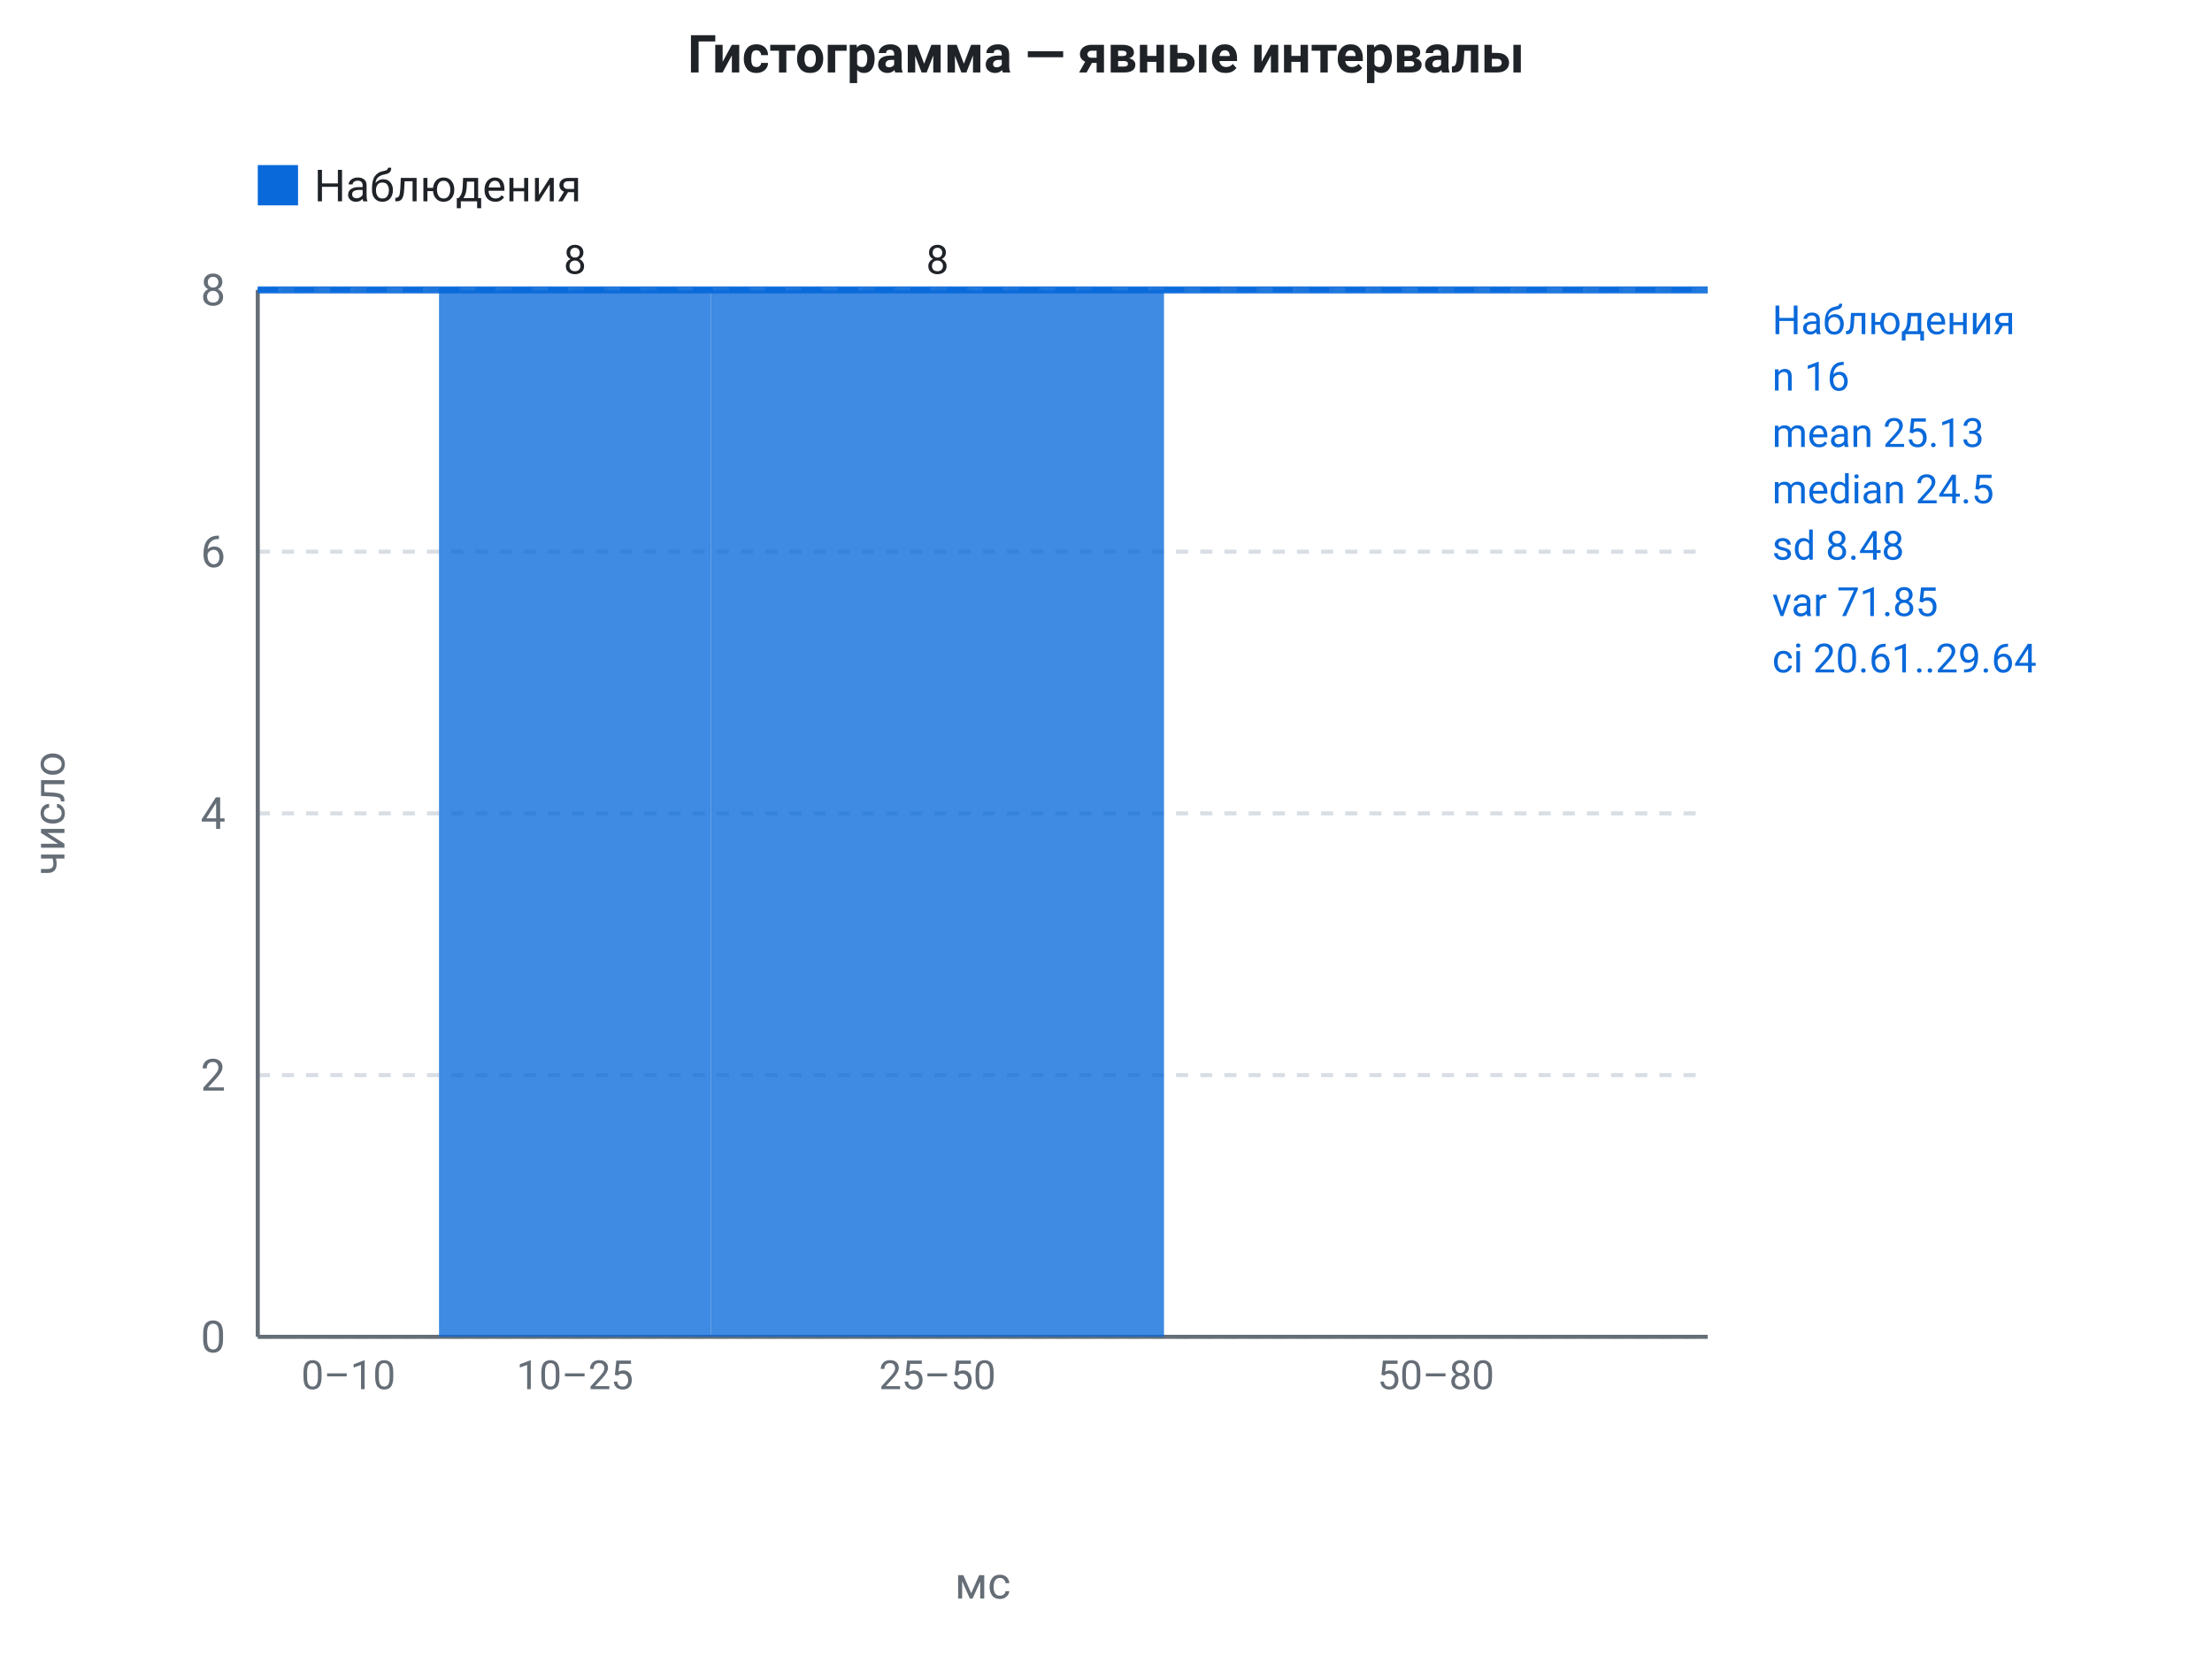
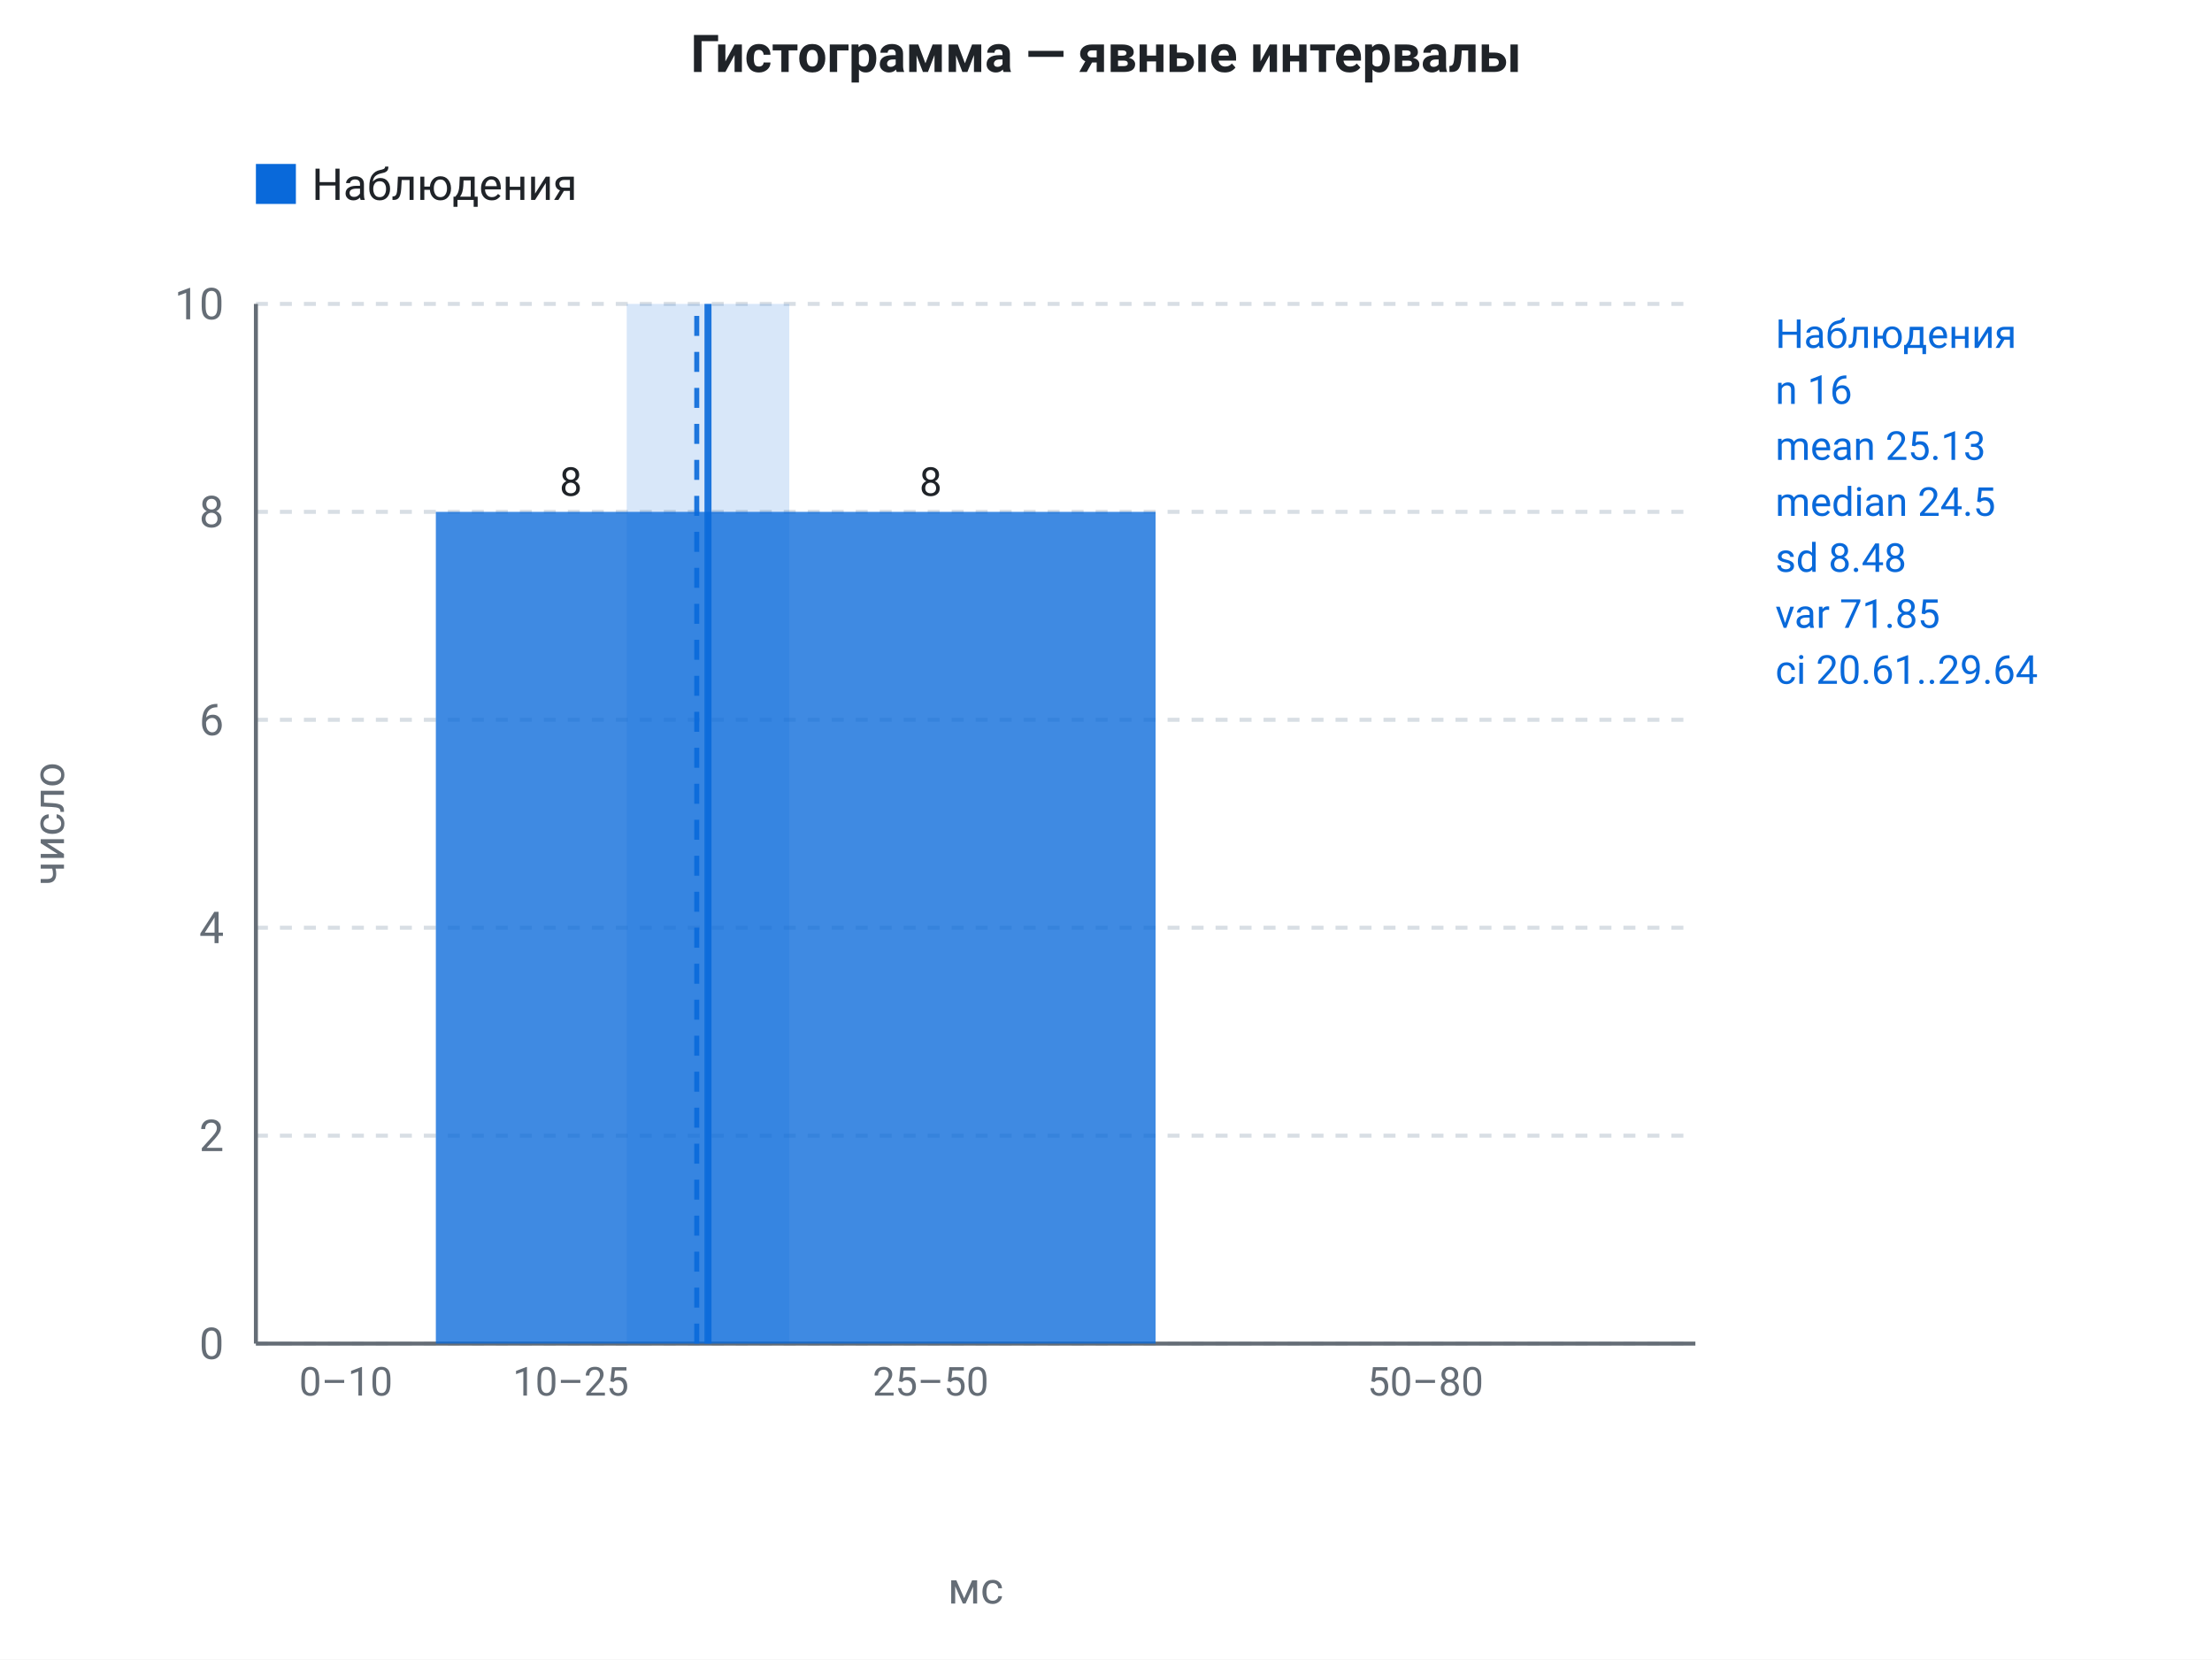
- <svg xmlns="http://www.w3.org/2000/svg" viewBox="0 0 549.2 411" width="549.2" height="411" role="img" font-family="system-ui, -apple-system, &quot;Segoe UI&quot;, Roboto, sans-serif">
-   <rect data-bg="canvas" x="0" y="0" width="549.2" height="411" fill="#ffffff" />
-   <text x="274.6" y="18" fill="#1f2328" font-size="13" text-anchor="middle" font-weight="600">Гистограмма — явные интервалы</text>
+ <svg xmlns="http://www.w3.org/2000/svg" viewBox="0 0 553.2 415" width="553.2" height="415" role="img" font-family="system-ui, -apple-system, &quot;Segoe UI&quot;, Roboto, sans-serif">
+   <rect data-bg="canvas" x="0" y="0" width="553.2" height="415" fill="#ffffff" />
+   <text x="276.6" y="18" fill="#1f2328" font-size="13" text-anchor="middle" font-weight="600">Гистограмма — явные интервалы</text>
  <rect x="64" y="41" width="10" height="10" fill="#0969da" />
  <text x="78" y="50" fill="#1f2328" font-size="11" text-anchor="start">Наблюдения</text>
-   <line x1="64" y1="332" x2="424" y2="332" stroke="#d8dee4" stroke-width="1" stroke-dasharray="3 3" />
-   <text x="56" y="335.85" fill="#656d76" font-size="11" text-anchor="end">0</text>
-   <line x1="64" y1="267" x2="424" y2="267" stroke="#d8dee4" stroke-width="1" stroke-dasharray="3 3" />
-   <text x="56" y="270.85" fill="#656d76" font-size="11" text-anchor="end">2</text>
-   <line x1="64" y1="202" x2="424" y2="202" stroke="#d8dee4" stroke-width="1" stroke-dasharray="3 3" />
-   <text x="56" y="205.85" fill="#656d76" font-size="11" text-anchor="end">4</text>
-   <line x1="64" y1="137" x2="424" y2="137" stroke="#d8dee4" stroke-width="1" stroke-dasharray="3 3" />
-   <text x="56" y="140.85" fill="#656d76" font-size="11" text-anchor="end">6</text>
-   <line x1="64" y1="72" x2="424" y2="72" stroke="#d8dee4" stroke-width="1" stroke-dasharray="3 3" />
-   <text x="56" y="75.85" fill="#656d76" font-size="11" text-anchor="end">8</text>
-   <text x="16" y="202" fill="#656d76" font-size="11" text-anchor="middle" transform="rotate(-90 16 202)">число</text>
-   <line x1="64" y1="72" x2="64" y2="332" stroke="#656d76" stroke-width="1" />
-   <line x1="64" y1="332" x2="424" y2="332" stroke="#656d76" stroke-width="1" />
-   <rect x="64" y="72" width="360" height="0" fill="#0969da" opacity="0.16" />
-   <rect x="109" y="72" width="67.5" height="260" fill="#0969da" opacity="0.78" />
-   <text x="142.75" y="68" fill="#1f2328" font-size="10" text-anchor="middle">8</text>
-   <rect x="176.5" y="72" width="112.5" height="260" fill="#0969da" opacity="0.78" />
-   <text x="232.75" y="68" fill="#1f2328" font-size="10" text-anchor="middle">8</text>
-   <text x="86.5" y="345" fill="#656d76" font-size="10" text-anchor="middle">0–10</text>
-   <text x="142.75" y="345" fill="#656d76" font-size="10" text-anchor="middle">10–25</text>
-   <text x="232.75" y="345" fill="#656d76" font-size="10" text-anchor="middle">25–50</text>
-   <text x="356.5" y="345" fill="#656d76" font-size="10" text-anchor="middle">50–80</text>
-   <line x1="64" y1="72" x2="424" y2="72" stroke="#0969da" stroke-width="1.75" opacity="0.9" />
-   <line x1="64" y1="72" x2="424" y2="72" stroke="#0969da" stroke-width="1.25" stroke-dasharray="5 4" opacity="0.9" />
-   <text x="440" y="83" fill="#0969da" font-size="10" text-anchor="start">Наблюдения</text>
-   <text x="440" y="97" fill="#0969da" font-size="10" text-anchor="start">n 16</text>
-   <text x="440" y="111" fill="#0969da" font-size="10" text-anchor="start">mean 25.13</text>
-   <text x="440" y="125" fill="#0969da" font-size="10" text-anchor="start">median 24.5</text>
-   <text x="440" y="139" fill="#0969da" font-size="10" text-anchor="start">sd 8.48</text>
-   <text x="440" y="153" fill="#0969da" font-size="10" text-anchor="start">var 71.85</text>
-   <text x="440" y="167" fill="#0969da" font-size="10" text-anchor="start">ci 20.61..29.64</text>
-   <text x="244" y="397" fill="#656d76" font-size="11" text-anchor="middle">мс</text>
+   <line x1="64" y1="336" x2="424" y2="336" stroke="#d8dee4" stroke-width="1" stroke-dasharray="3 3" />
+   <text x="56" y="339.85" fill="#656d76" font-size="11" text-anchor="end">0</text>
+   <line x1="64" y1="284" x2="424" y2="284" stroke="#d8dee4" stroke-width="1" stroke-dasharray="3 3" />
+   <text x="56" y="287.85" fill="#656d76" font-size="11" text-anchor="end">2</text>
+   <line x1="64" y1="232" x2="424" y2="232" stroke="#d8dee4" stroke-width="1" stroke-dasharray="3 3" />
+   <text x="56" y="235.85" fill="#656d76" font-size="11" text-anchor="end">4</text>
+   <line x1="64" y1="180" x2="424" y2="180" stroke="#d8dee4" stroke-width="1" stroke-dasharray="3 3" />
+   <text x="56" y="183.85" fill="#656d76" font-size="11" text-anchor="end">6</text>
+   <line x1="64" y1="128" x2="424" y2="128" stroke="#d8dee4" stroke-width="1" stroke-dasharray="3 3" />
+   <text x="56" y="131.85" fill="#656d76" font-size="11" text-anchor="end">8</text>
+   <line x1="64" y1="76" x2="424" y2="76" stroke="#d8dee4" stroke-width="1" stroke-dasharray="3 3" />
+   <text x="56" y="79.85" fill="#656d76" font-size="11" text-anchor="end">10</text>
+   <text x="16" y="206" fill="#656d76" font-size="11" text-anchor="middle" transform="rotate(-90 16 206)">число</text>
+   <line x1="64" y1="76" x2="64" y2="336" stroke="#656d76" stroke-width="1" />
+   <line x1="64" y1="336" x2="424" y2="336" stroke="#656d76" stroke-width="1" />
+   <rect x="156.74" y="76" width="40.65" height="260" fill="#0969da" opacity="0.16" />
+   <rect x="109" y="128" width="67.5" height="208" fill="#0969da" opacity="0.78" />
+   <text x="142.75" y="124" fill="#1f2328" font-size="10" text-anchor="middle">8</text>
+   <rect x="176.5" y="128" width="112.5" height="208" fill="#0969da" opacity="0.78" />
+   <text x="232.75" y="124" fill="#1f2328" font-size="10" text-anchor="middle">8</text>
+   <text x="86.5" y="349" fill="#656d76" font-size="10" text-anchor="middle">0–10</text>
+   <text x="142.75" y="349" fill="#656d76" font-size="10" text-anchor="middle">10–25</text>
+   <text x="232.75" y="349" fill="#656d76" font-size="10" text-anchor="middle">25–50</text>
+   <text x="356.5" y="349" fill="#656d76" font-size="10" text-anchor="middle">50–80</text>
+   <line x1="177.06" y1="336" x2="177.06" y2="76" stroke="#0969da" stroke-width="1.75" opacity="0.9" />
+   <line x1="174.25" y1="336" x2="174.25" y2="76" stroke="#0969da" stroke-width="1.25" stroke-dasharray="5 4" opacity="0.9" />
+   <text x="444" y="87" fill="#0969da" font-size="10" text-anchor="start">Наблюдения</text>
+   <text x="444" y="101" fill="#0969da" font-size="10" text-anchor="start">n 16</text>
+   <text x="444" y="115" fill="#0969da" font-size="10" text-anchor="start">mean 25.13</text>
+   <text x="444" y="129" fill="#0969da" font-size="10" text-anchor="start">median 24.5</text>
+   <text x="444" y="143" fill="#0969da" font-size="10" text-anchor="start">sd 8.48</text>
+   <text x="444" y="157" fill="#0969da" font-size="10" text-anchor="start">var 71.85</text>
+   <text x="444" y="171" fill="#0969da" font-size="10" text-anchor="start">ci 20.61..29.64</text>
+   <text x="244" y="401" fill="#656d76" font-size="11" text-anchor="middle">мс</text>
</svg>
